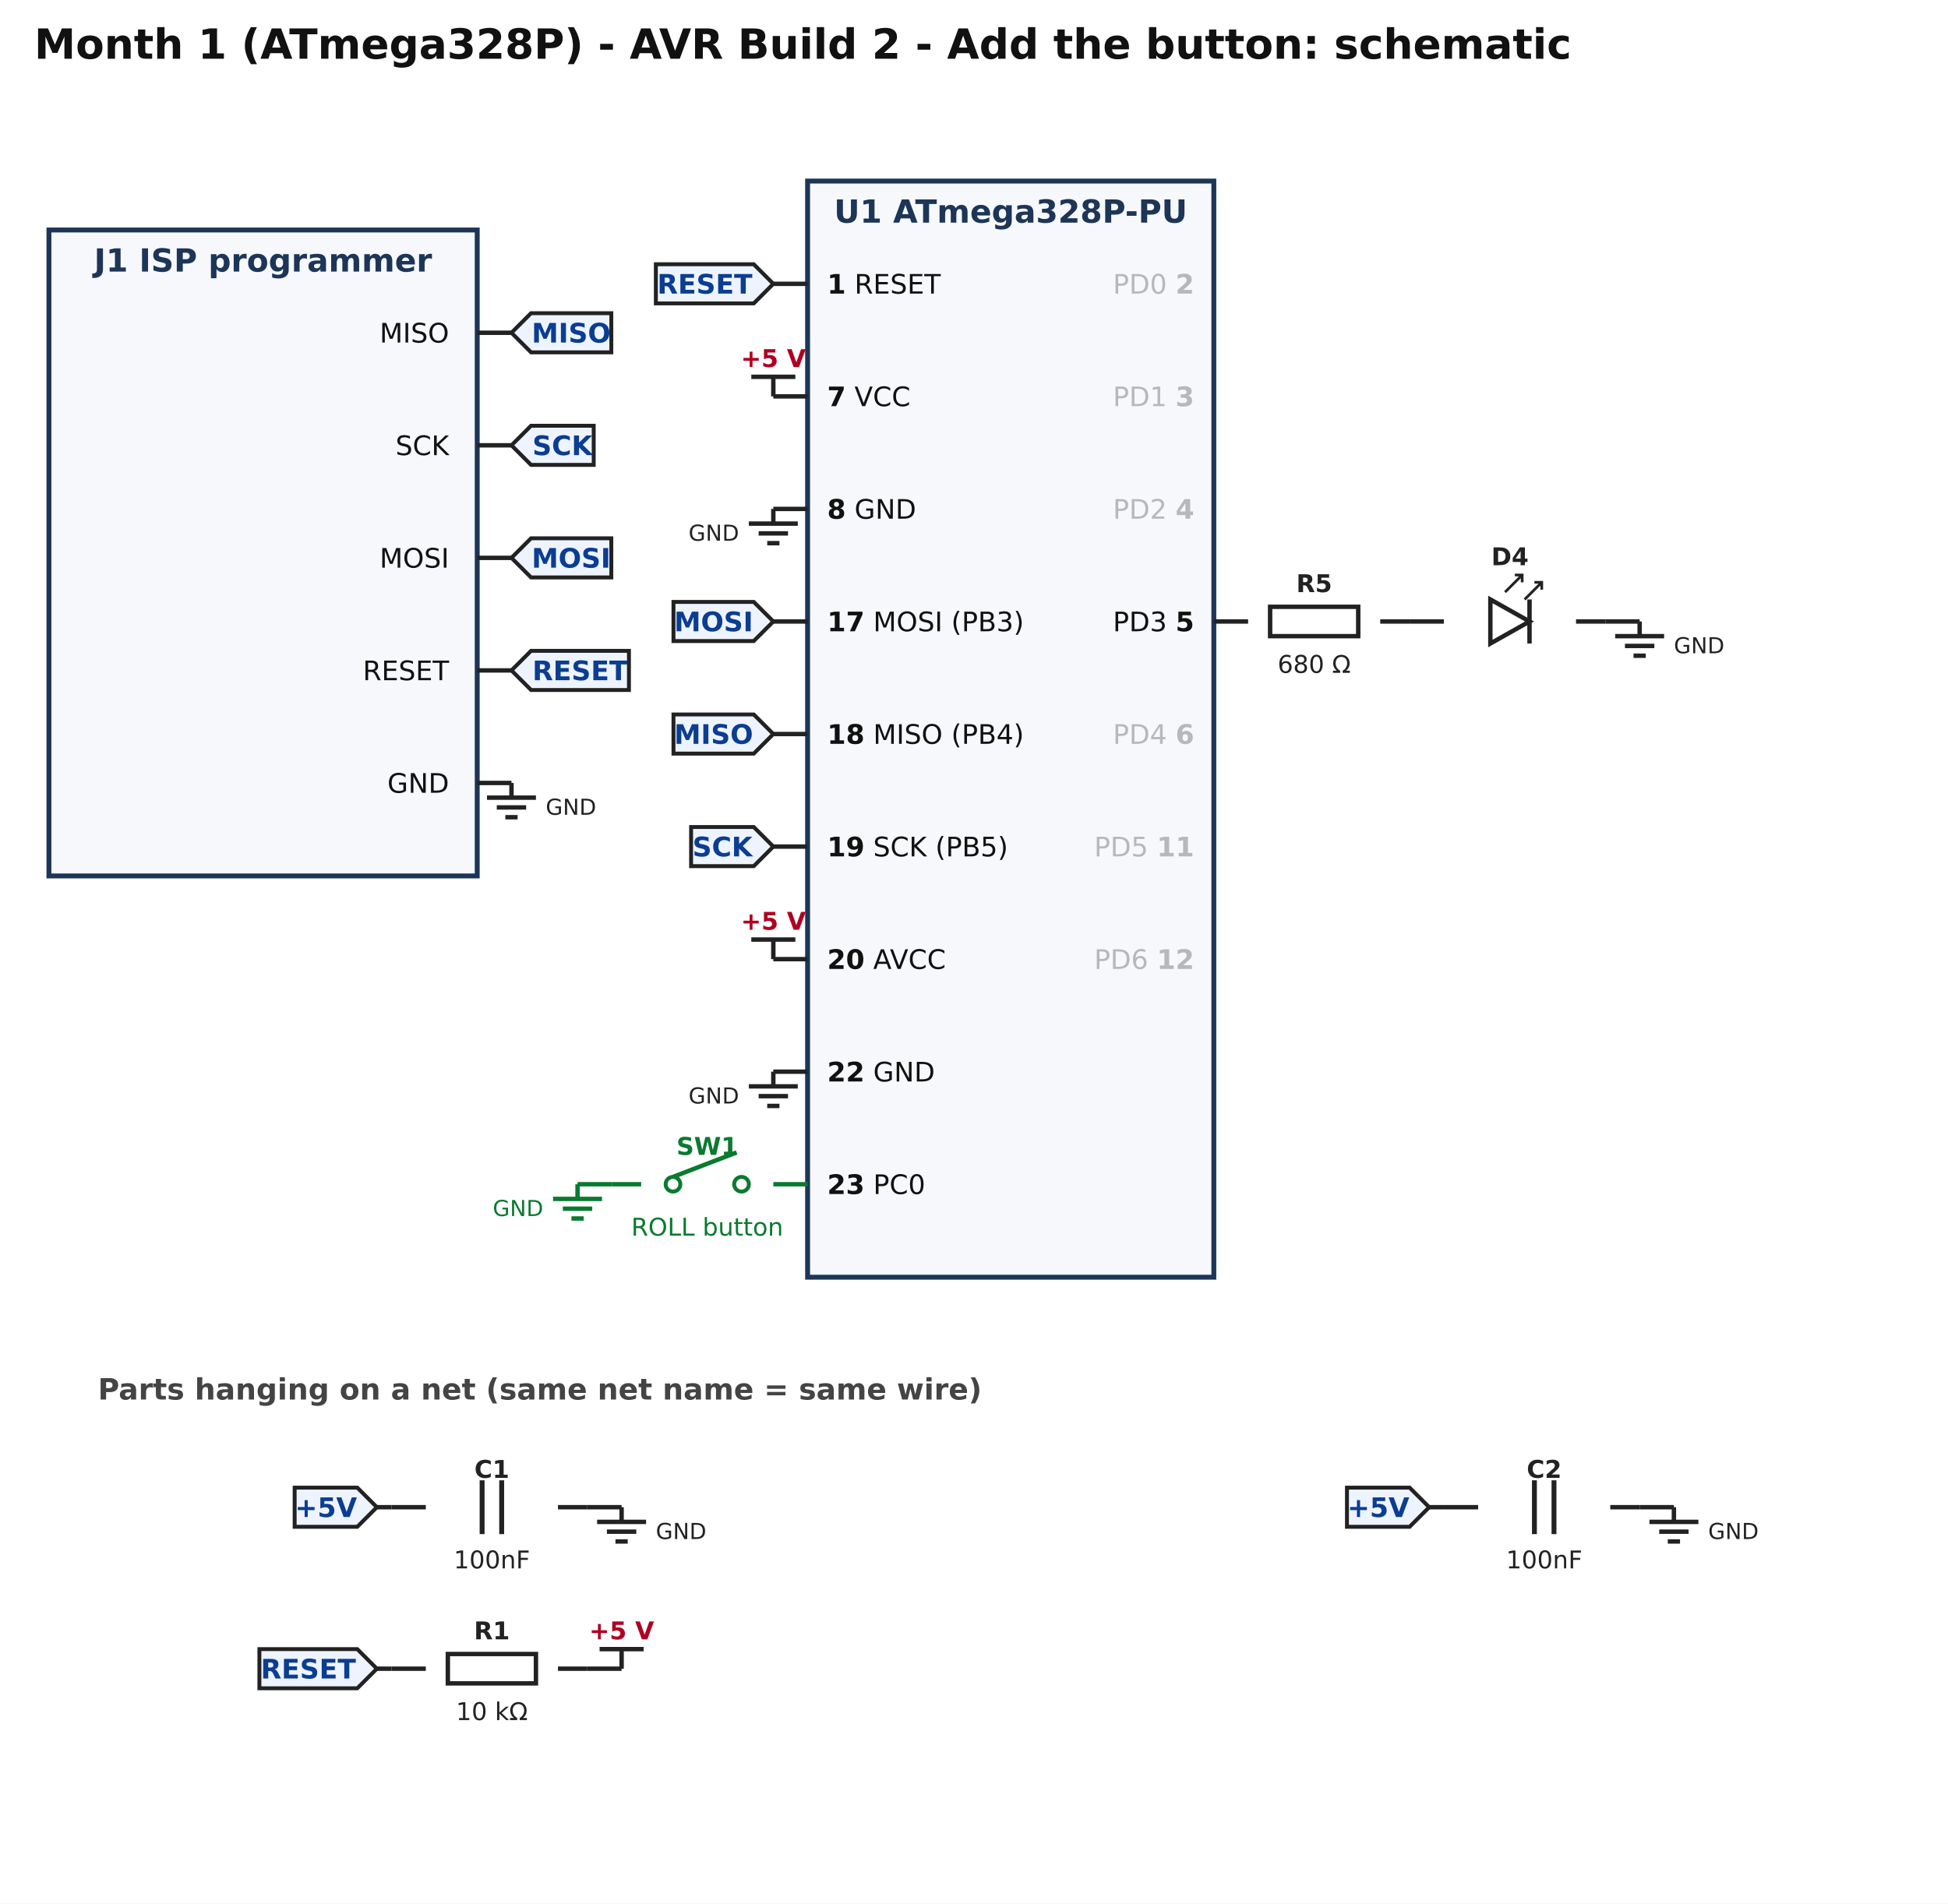
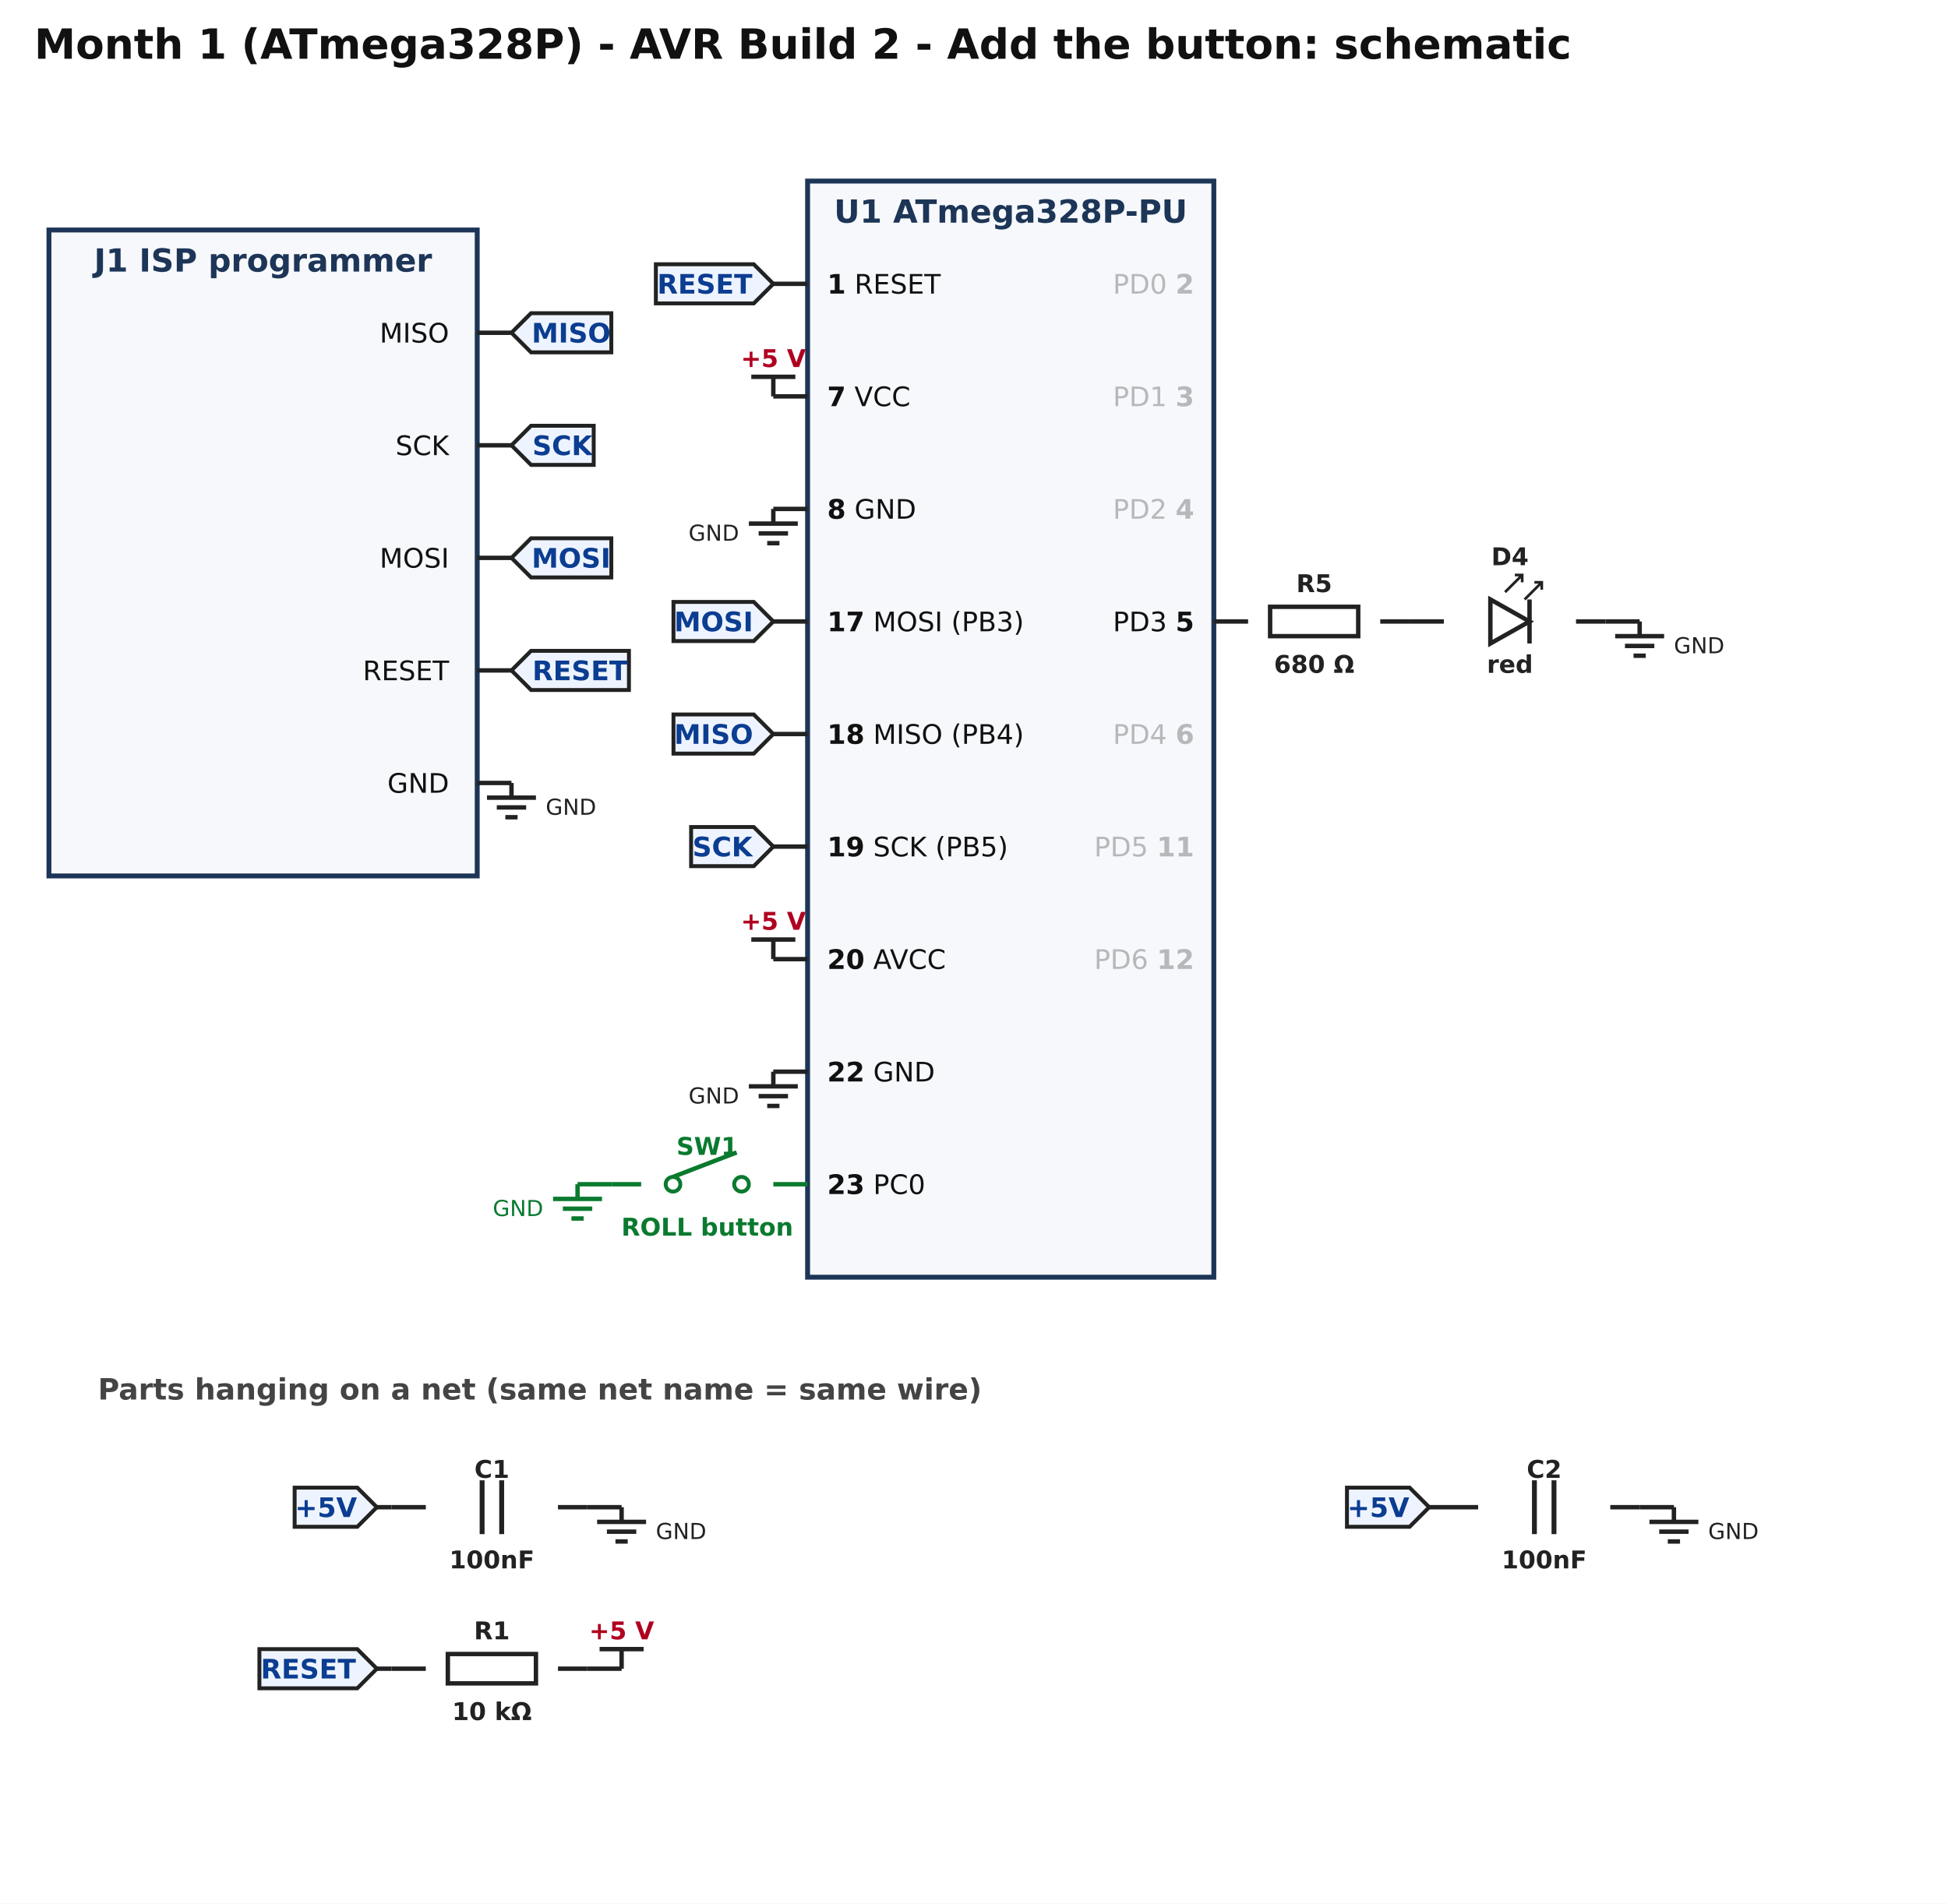
<svg xmlns="http://www.w3.org/2000/svg" viewBox="0 0 796 778" width="796" height="778" font-family="DejaVu Sans, Verdana, Arial, sans-serif">
  <rect width="100%" height="100%" fill="#fff" />
  <text x="14" y="24" font-size="17" font-weight="bold" fill="#111">Month 1 (ATmega328P) - AVR Build 2 - Add the button: schematic</text>
  <g transform="translate(0,34)">
    <rect x="20" y="60" width="175" height="264" fill="#f6f8fb" stroke="#1d3557" stroke-width="2" />
    <text x="107.5" y="77" font-size="13" font-weight="bold" fill="#1d3557" text-anchor="middle">J1  ISP programmer</text>
    <text x="187" y="106" font-size="11" fill="#111" text-anchor="end">MISO  <tspan font-weight="bold" />
    </text>
    <line x1="195" y1="102" x2="209" y2="102" stroke="#222" stroke-width="1.8" />
    <polygon points="209,102 217,94 249.8,94 249.8,110 217,110" fill="#eef4ff" stroke="#222" stroke-width="1.6" />
    <text x="233.4" y="106" font-size="11" font-weight="bold" fill="#0b3d91" text-anchor="middle">MISO</text>
    <text x="187" y="152" font-size="11" fill="#111" text-anchor="end">SCK  <tspan font-weight="bold" />
    </text>
    <line x1="195" y1="148" x2="209" y2="148" stroke="#222" stroke-width="1.8" />
    <polygon points="209,148 217,140 242.6,140 242.6,156 217,156" fill="#eef4ff" stroke="#222" stroke-width="1.6" />
    <text x="229.8" y="152" font-size="11" font-weight="bold" fill="#0b3d91" text-anchor="middle">SCK</text>
    <text x="187" y="198" font-size="11" fill="#111" text-anchor="end">MOSI  <tspan font-weight="bold" />
    </text>
    <line x1="195" y1="194" x2="209" y2="194" stroke="#222" stroke-width="1.8" />
    <polygon points="209,194 217,186 249.8,186 249.8,202 217,202" fill="#eef4ff" stroke="#222" stroke-width="1.6" />
    <text x="233.4" y="198" font-size="11" font-weight="bold" fill="#0b3d91" text-anchor="middle">MOSI</text>
    <text x="187" y="244" font-size="11" fill="#111" text-anchor="end">RESET  <tspan font-weight="bold" />
    </text>
    <line x1="195" y1="240" x2="209" y2="240" stroke="#222" stroke-width="1.8" />
    <polygon points="209,240 217,232 257.0,232 257.0,248 217,248" fill="#eef4ff" stroke="#222" stroke-width="1.6" />
    <text x="237.0" y="244" font-size="11" font-weight="bold" fill="#0b3d91" text-anchor="middle">RESET</text>
    <text x="187" y="290" font-size="11" fill="#111" text-anchor="end">GND  <tspan font-weight="bold" />
    </text>
    <line x1="195" y1="286" x2="209" y2="286" stroke="#222" stroke-width="1.8" />
    <g stroke="#222" stroke-width="1.8">
      <line x1="209" y1="286" x2="209" y2="292" />
      <line x1="199" y1="292" x2="219" y2="292" />
      <line x1="203" y1="296" x2="215" y2="296" />
      <line x1="206.5" y1="300" x2="211.5" y2="300" />
    </g>
    <text x="223" y="299" font-size="9" fill="#222" text-anchor="start">GND</text>
    <rect x="330" y="40" width="166" height="448" fill="#f6f8fb" stroke="#1d3557" stroke-width="2" />
    <text x="413.0" y="57" font-size="13" font-weight="bold" fill="#1d3557" text-anchor="middle">U1  ATmega328P-PU</text>
    <text x="338" y="86" font-size="11" fill="#111">
      <tspan font-weight="bold">1</tspan>  RESET</text>
    <line x1="330" y1="82" x2="316" y2="82" stroke="#222" stroke-width="1.8" />
    <polygon points="316,82 308,74 268.0,74 268.0,90 308,90" fill="#eef4ff" stroke="#222" stroke-width="1.6" />
    <text x="288.0" y="86" font-size="11" font-weight="bold" fill="#0b3d91" text-anchor="middle">RESET</text>
    <text x="338" y="132" font-size="11" fill="#111">
      <tspan font-weight="bold">7</tspan>  VCC</text>
    <line x1="330" y1="128" x2="316" y2="128" stroke="#222" stroke-width="1.8" />
    <g stroke="#222" stroke-width="1.8">
      <line x1="316" y1="128" x2="316" y2="120" />
      <line x1="307" y1="120" x2="325" y2="120" />
    </g>
    <text x="316" y="116" font-size="10" font-weight="bold" fill="#b00020" text-anchor="middle">+5 V</text>
    <text x="338" y="178" font-size="11" fill="#111">
      <tspan font-weight="bold">8</tspan>  GND</text>
    <line x1="330" y1="174" x2="316" y2="174" stroke="#222" stroke-width="1.8" />
    <g stroke="#222" stroke-width="1.8">
      <line x1="316" y1="174" x2="316" y2="180" />
      <line x1="306" y1="180" x2="326" y2="180" />
      <line x1="310" y1="184" x2="322" y2="184" />
      <line x1="313.5" y1="188" x2="318.5" y2="188" />
    </g>
    <text x="302" y="187" font-size="9" fill="#222" text-anchor="end">GND</text>
    <text x="338" y="224" font-size="11" fill="#111">
      <tspan font-weight="bold">17</tspan>  MOSI (PB3)</text>
    <line x1="330" y1="220" x2="316" y2="220" stroke="#222" stroke-width="1.8" />
    <polygon points="316,220 308,212 275.2,212 275.2,228 308,228" fill="#eef4ff" stroke="#222" stroke-width="1.6" />
    <text x="291.6" y="224" font-size="11" font-weight="bold" fill="#0b3d91" text-anchor="middle">MOSI</text>
    <text x="338" y="270" font-size="11" fill="#111">
      <tspan font-weight="bold">18</tspan>  MISO (PB4)</text>
    <line x1="330" y1="266" x2="316" y2="266" stroke="#222" stroke-width="1.8" />
    <polygon points="316,266 308,258 275.2,258 275.2,274 308,274" fill="#eef4ff" stroke="#222" stroke-width="1.6" />
    <text x="291.6" y="270" font-size="11" font-weight="bold" fill="#0b3d91" text-anchor="middle">MISO</text>
    <text x="338" y="316" font-size="11" fill="#111">
      <tspan font-weight="bold">19</tspan>  SCK (PB5)</text>
    <line x1="330" y1="312" x2="316" y2="312" stroke="#222" stroke-width="1.8" />
    <polygon points="316,312 308,304 282.4,304 282.4,320 308,320" fill="#eef4ff" stroke="#222" stroke-width="1.6" />
    <text x="295.2" y="316" font-size="11" font-weight="bold" fill="#0b3d91" text-anchor="middle">SCK</text>
    <text x="338" y="362" font-size="11" fill="#111">
      <tspan font-weight="bold">20</tspan>  AVCC</text>
    <line x1="330" y1="358" x2="316" y2="358" stroke="#222" stroke-width="1.8" />
    <g stroke="#222" stroke-width="1.8">
      <line x1="316" y1="358" x2="316" y2="350" />
      <line x1="307" y1="350" x2="325" y2="350" />
    </g>
    <text x="316" y="346" font-size="10" font-weight="bold" fill="#b00020" text-anchor="middle">+5 V</text>
    <text x="338" y="408" font-size="11" fill="#111">
      <tspan font-weight="bold">22</tspan>  GND</text>
    <line x1="330" y1="404" x2="316" y2="404" stroke="#222" stroke-width="1.8" />
    <g stroke="#222" stroke-width="1.8">
      <line x1="316" y1="404" x2="316" y2="410" />
      <line x1="306" y1="410" x2="326" y2="410" />
      <line x1="310" y1="414" x2="322" y2="414" />
      <line x1="313.5" y1="418" x2="318.5" y2="418" />
    </g>
    <text x="302" y="417" font-size="9" fill="#222" text-anchor="end">GND</text>
    <text x="338" y="454" font-size="11" fill="#111">
      <tspan font-weight="bold">23</tspan>  PC0</text>
    <line x1="330" y1="450" x2="316" y2="450" stroke="#0a7a2f" stroke-width="1.8" />
    <circle cx="275" cy="450" r="3" fill="#fff" stroke="#0a7a2f" stroke-width="1.6" />
    <circle cx="303" cy="450" r="3" fill="#fff" stroke="#0a7a2f" stroke-width="1.6" />
    <line x1="275" y1="447" x2="301" y2="437" stroke="#0a7a2f" stroke-width="1.8" />
    <text x="289" y="438" font-size="10" font-weight="bold" fill="#0a7a2f" text-anchor="middle">SW1</text>
-     <text x="289" y="471" font-size="10" fill="#0a7a2f" text-anchor="middle">ROLL button</text>
+     <text x="289" y="471" font-size="10" font-weight="600" fill="#0a7a2f" text-anchor="middle">ROLL button</text>
    <line x1="262" y1="450" x2="250" y2="450" stroke="#0a7a2f" stroke-width="1.8" />
    <line x1="250" y1="450" x2="236" y2="450" stroke="#0a7a2f" stroke-width="1.8" />
    <g stroke="#0a7a2f" stroke-width="1.8">
      <line x1="236" y1="450" x2="236" y2="456" />
      <line x1="226" y1="456" x2="246" y2="456" />
      <line x1="230" y1="460" x2="242" y2="460" />
      <line x1="233.5" y1="464" x2="238.5" y2="464" />
    </g>
    <text x="222" y="463" font-size="9" fill="#0a7a2f" text-anchor="end">GND</text>
    <text x="488" y="86" font-size="11" fill="#111" text-anchor="end" opacity=".28">PD0  <tspan font-weight="bold">2</tspan>
    </text>
    <text x="488" y="132" font-size="11" fill="#111" text-anchor="end" opacity=".28">PD1  <tspan font-weight="bold">3</tspan>
    </text>
    <text x="488" y="178" font-size="11" fill="#111" text-anchor="end" opacity=".28">PD2  <tspan font-weight="bold">4</tspan>
    </text>
    <text x="488" y="224" font-size="11" fill="#111" text-anchor="end">PD3  <tspan font-weight="bold">5</tspan>
    </text>
    <line x1="496" y1="220" x2="510" y2="220" stroke="#222" stroke-width="1.8" />
    <rect x="519" y="214" width="36" height="12" fill="#fff" stroke="#222" stroke-width="1.8" />
    <text x="537" y="208" font-size="10" font-weight="bold" fill="#222" text-anchor="middle">R5</text>
-     <text x="537" y="241" font-size="10" fill="#222" text-anchor="middle">680 Ω</text>
+     <text x="537" y="241" font-size="10" font-weight="600" fill="#222" text-anchor="middle">680 Ω</text>
    <line x1="564" y1="220" x2="576" y2="220" stroke="#222" stroke-width="1.8" />
    <line x1="576" y1="220" x2="590" y2="220" stroke="#222" stroke-width="1.8" />
    <polygon points="609,211 609,229 625,220" fill="#fff" stroke="#222" stroke-width="1.8" />
    <line x1="625" y1="211" x2="625" y2="229" stroke="#222" stroke-width="1.8" />
    <path d="M 615 208 l 7 -7 m -3 0 h 3 v 3 M 623 211 l 7 -7 m -3 0 h 3 v 3" fill="none" stroke="#222" stroke-width="1.1" />
    <text x="617" y="197" font-size="10" font-weight="bold" fill="#222" text-anchor="middle">D4</text>
+     <text x="617" y="241" font-size="10" font-weight="600" fill="#222" text-anchor="middle">red</text>
    <line x1="644" y1="220" x2="656" y2="220" stroke="#222" stroke-width="1.8" />
    <line x1="656" y1="220" x2="670" y2="220" stroke="#222" stroke-width="1.8" />
    <g stroke="#222" stroke-width="1.8">
      <line x1="670" y1="220" x2="670" y2="226" />
      <line x1="660" y1="226" x2="680" y2="226" />
      <line x1="664" y1="230" x2="676" y2="230" />
      <line x1="667.5" y1="234" x2="672.5" y2="234" />
    </g>
    <text x="684" y="233" font-size="9" fill="#222" text-anchor="start">GND</text>
    <text x="488" y="270" font-size="11" fill="#111" text-anchor="end" opacity=".28">PD4  <tspan font-weight="bold">6</tspan>
    </text>
    <text x="488" y="316" font-size="11" fill="#111" text-anchor="end" opacity=".28">PD5  <tspan font-weight="bold">11</tspan>
    </text>
    <text x="488" y="362" font-size="11" fill="#111" text-anchor="end" opacity=".28">PD6  <tspan font-weight="bold">12</tspan>
    </text>
    <text x="40" y="538" font-size="12" font-weight="bold" fill="#444">Parts hanging on a net (same net name = same wire)</text>
    <polygon points="154,582 146,574 120.4,574 120.4,590 146,590" fill="#eef4ff" stroke="#222" stroke-width="1.6" />
    <text x="133.2" y="586" font-size="11" font-weight="bold" fill="#0b3d91" text-anchor="middle">+5V</text>
    <line x1="154" y1="582" x2="160" y2="582" stroke="#222" stroke-width="1.8" />
    <line x1="160" y1="582" x2="174" y2="582" stroke="#222" stroke-width="1.8" />
    <line x1="197" y1="571" x2="197" y2="593" stroke="#222" stroke-width="2" />
    <line x1="205" y1="571" x2="205" y2="593" stroke="#222" stroke-width="2" />
    <text x="201" y="570" font-size="10" font-weight="bold" fill="#222" text-anchor="middle">C1</text>
-     <text x="201" y="607" font-size="10" fill="#222" text-anchor="middle">100nF</text>
+     <text x="201" y="607" font-size="10" font-weight="600" fill="#222" text-anchor="middle">100nF</text>
    <line x1="228" y1="582" x2="240" y2="582" stroke="#222" stroke-width="1.8" />
    <line x1="240" y1="582" x2="254" y2="582" stroke="#222" stroke-width="1.8" />
    <g stroke="#222" stroke-width="1.8">
      <line x1="254" y1="582" x2="254" y2="588" />
      <line x1="244" y1="588" x2="264" y2="588" />
      <line x1="248" y1="592" x2="260" y2="592" />
      <line x1="251.5" y1="596" x2="256.5" y2="596" />
    </g>
    <text x="268" y="595" font-size="9" fill="#222" text-anchor="start">GND</text>
    <polygon points="584,582 576,574 550.4,574 550.4,590 576,590" fill="#eef4ff" stroke="#222" stroke-width="1.6" />
    <text x="563.2" y="586" font-size="11" font-weight="bold" fill="#0b3d91" text-anchor="middle">+5V</text>
    <line x1="584" y1="582" x2="590" y2="582" stroke="#222" stroke-width="1.8" />
    <line x1="590" y1="582" x2="604" y2="582" stroke="#222" stroke-width="1.8" />
    <line x1="627" y1="571" x2="627" y2="593" stroke="#222" stroke-width="2" />
    <line x1="635" y1="571" x2="635" y2="593" stroke="#222" stroke-width="2" />
    <text x="631" y="570" font-size="10" font-weight="bold" fill="#222" text-anchor="middle">C2</text>
-     <text x="631" y="607" font-size="10" fill="#222" text-anchor="middle">100nF</text>
+     <text x="631" y="607" font-size="10" font-weight="600" fill="#222" text-anchor="middle">100nF</text>
    <line x1="658" y1="582" x2="670" y2="582" stroke="#222" stroke-width="1.8" />
    <line x1="670" y1="582" x2="684" y2="582" stroke="#222" stroke-width="1.8" />
    <g stroke="#222" stroke-width="1.8">
      <line x1="684" y1="582" x2="684" y2="588" />
      <line x1="674" y1="588" x2="694" y2="588" />
      <line x1="678" y1="592" x2="690" y2="592" />
      <line x1="681.5" y1="596" x2="686.5" y2="596" />
    </g>
    <text x="698" y="595" font-size="9" fill="#222" text-anchor="start">GND</text>
    <polygon points="154,648 146,640 106.0,640 106.0,656 146,656" fill="#eef4ff" stroke="#222" stroke-width="1.6" />
    <text x="126.0" y="652" font-size="11" font-weight="bold" fill="#0b3d91" text-anchor="middle">RESET</text>
    <line x1="154" y1="648" x2="160" y2="648" stroke="#222" stroke-width="1.8" />
    <line x1="160" y1="648" x2="174" y2="648" stroke="#222" stroke-width="1.8" />
    <rect x="183" y="642" width="36" height="12" fill="#fff" stroke="#222" stroke-width="1.8" />
    <text x="201" y="636" font-size="10" font-weight="bold" fill="#222" text-anchor="middle">R1</text>
-     <text x="201" y="669" font-size="10" fill="#222" text-anchor="middle">10 kΩ</text>
+     <text x="201" y="669" font-size="10" font-weight="600" fill="#222" text-anchor="middle">10 kΩ</text>
    <line x1="228" y1="648" x2="240" y2="648" stroke="#222" stroke-width="1.8" />
    <line x1="240" y1="648" x2="254" y2="648" stroke="#222" stroke-width="1.8" />
    <g stroke="#222" stroke-width="1.8">
      <line x1="254" y1="648" x2="254" y2="640" />
      <line x1="245" y1="640" x2="263" y2="640" />
    </g>
    <text x="254" y="636" font-size="10" font-weight="bold" fill="#b00020" text-anchor="middle">+5 V</text>
  </g>
</svg>
